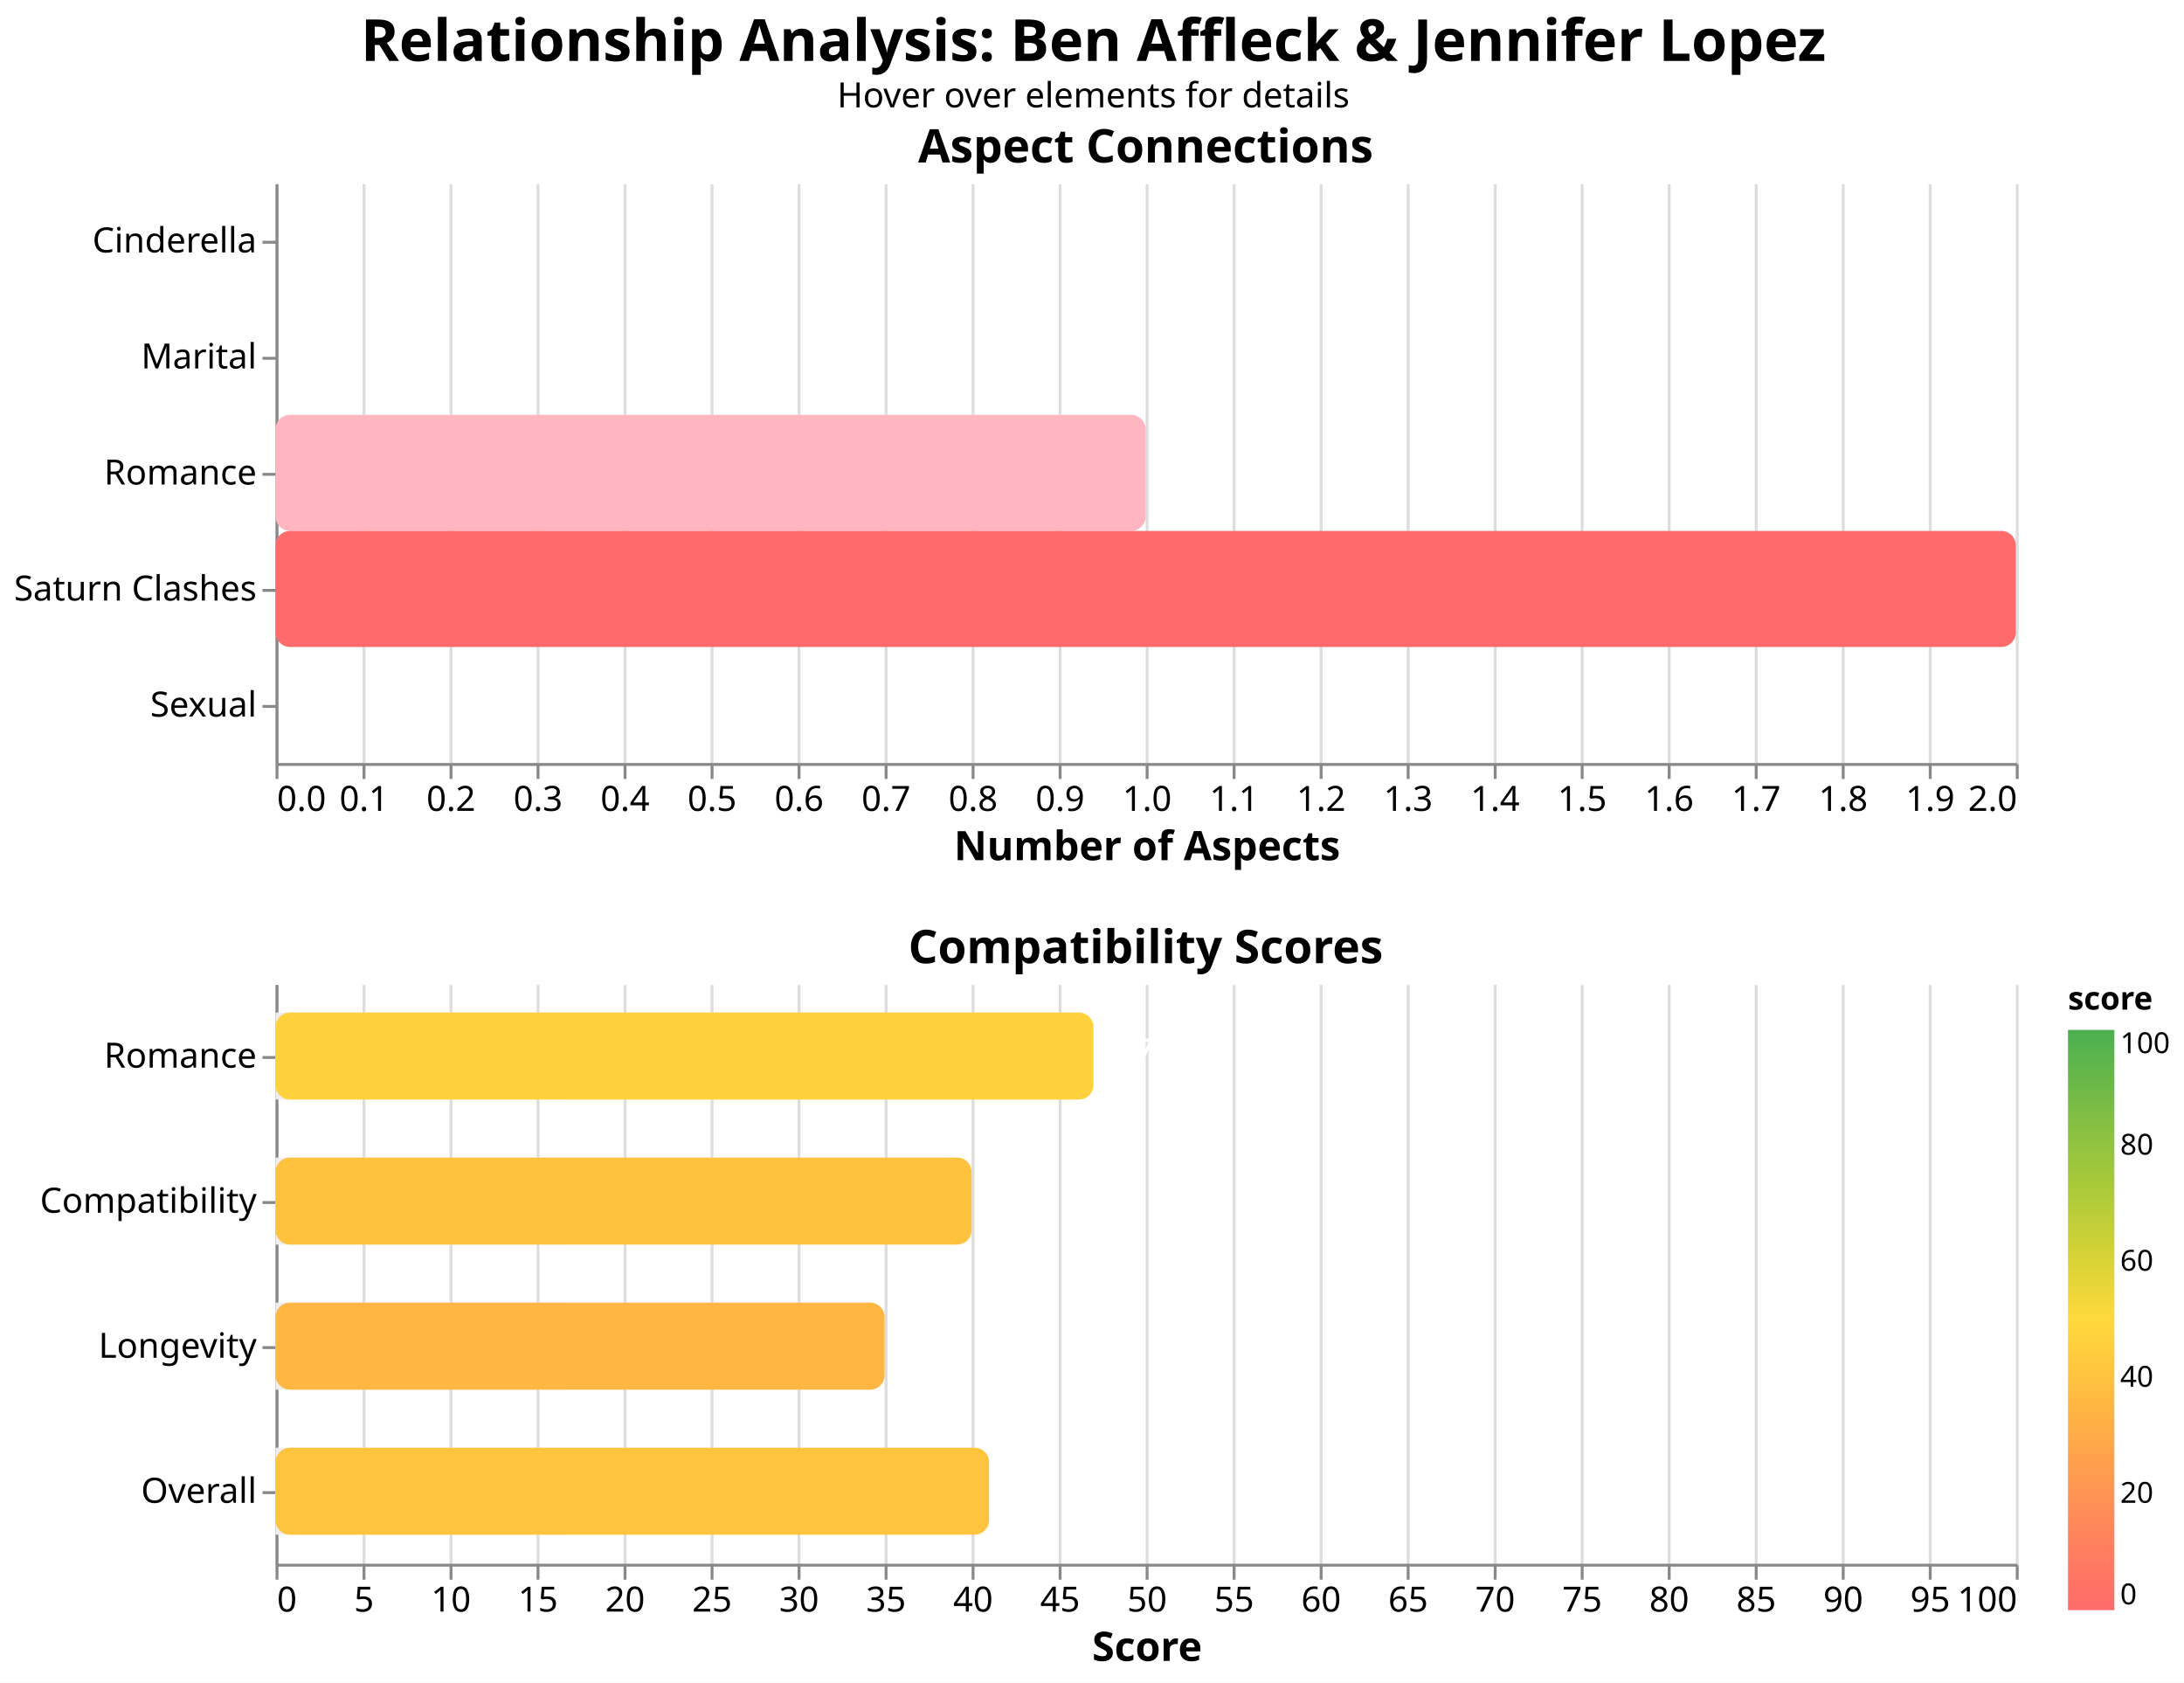
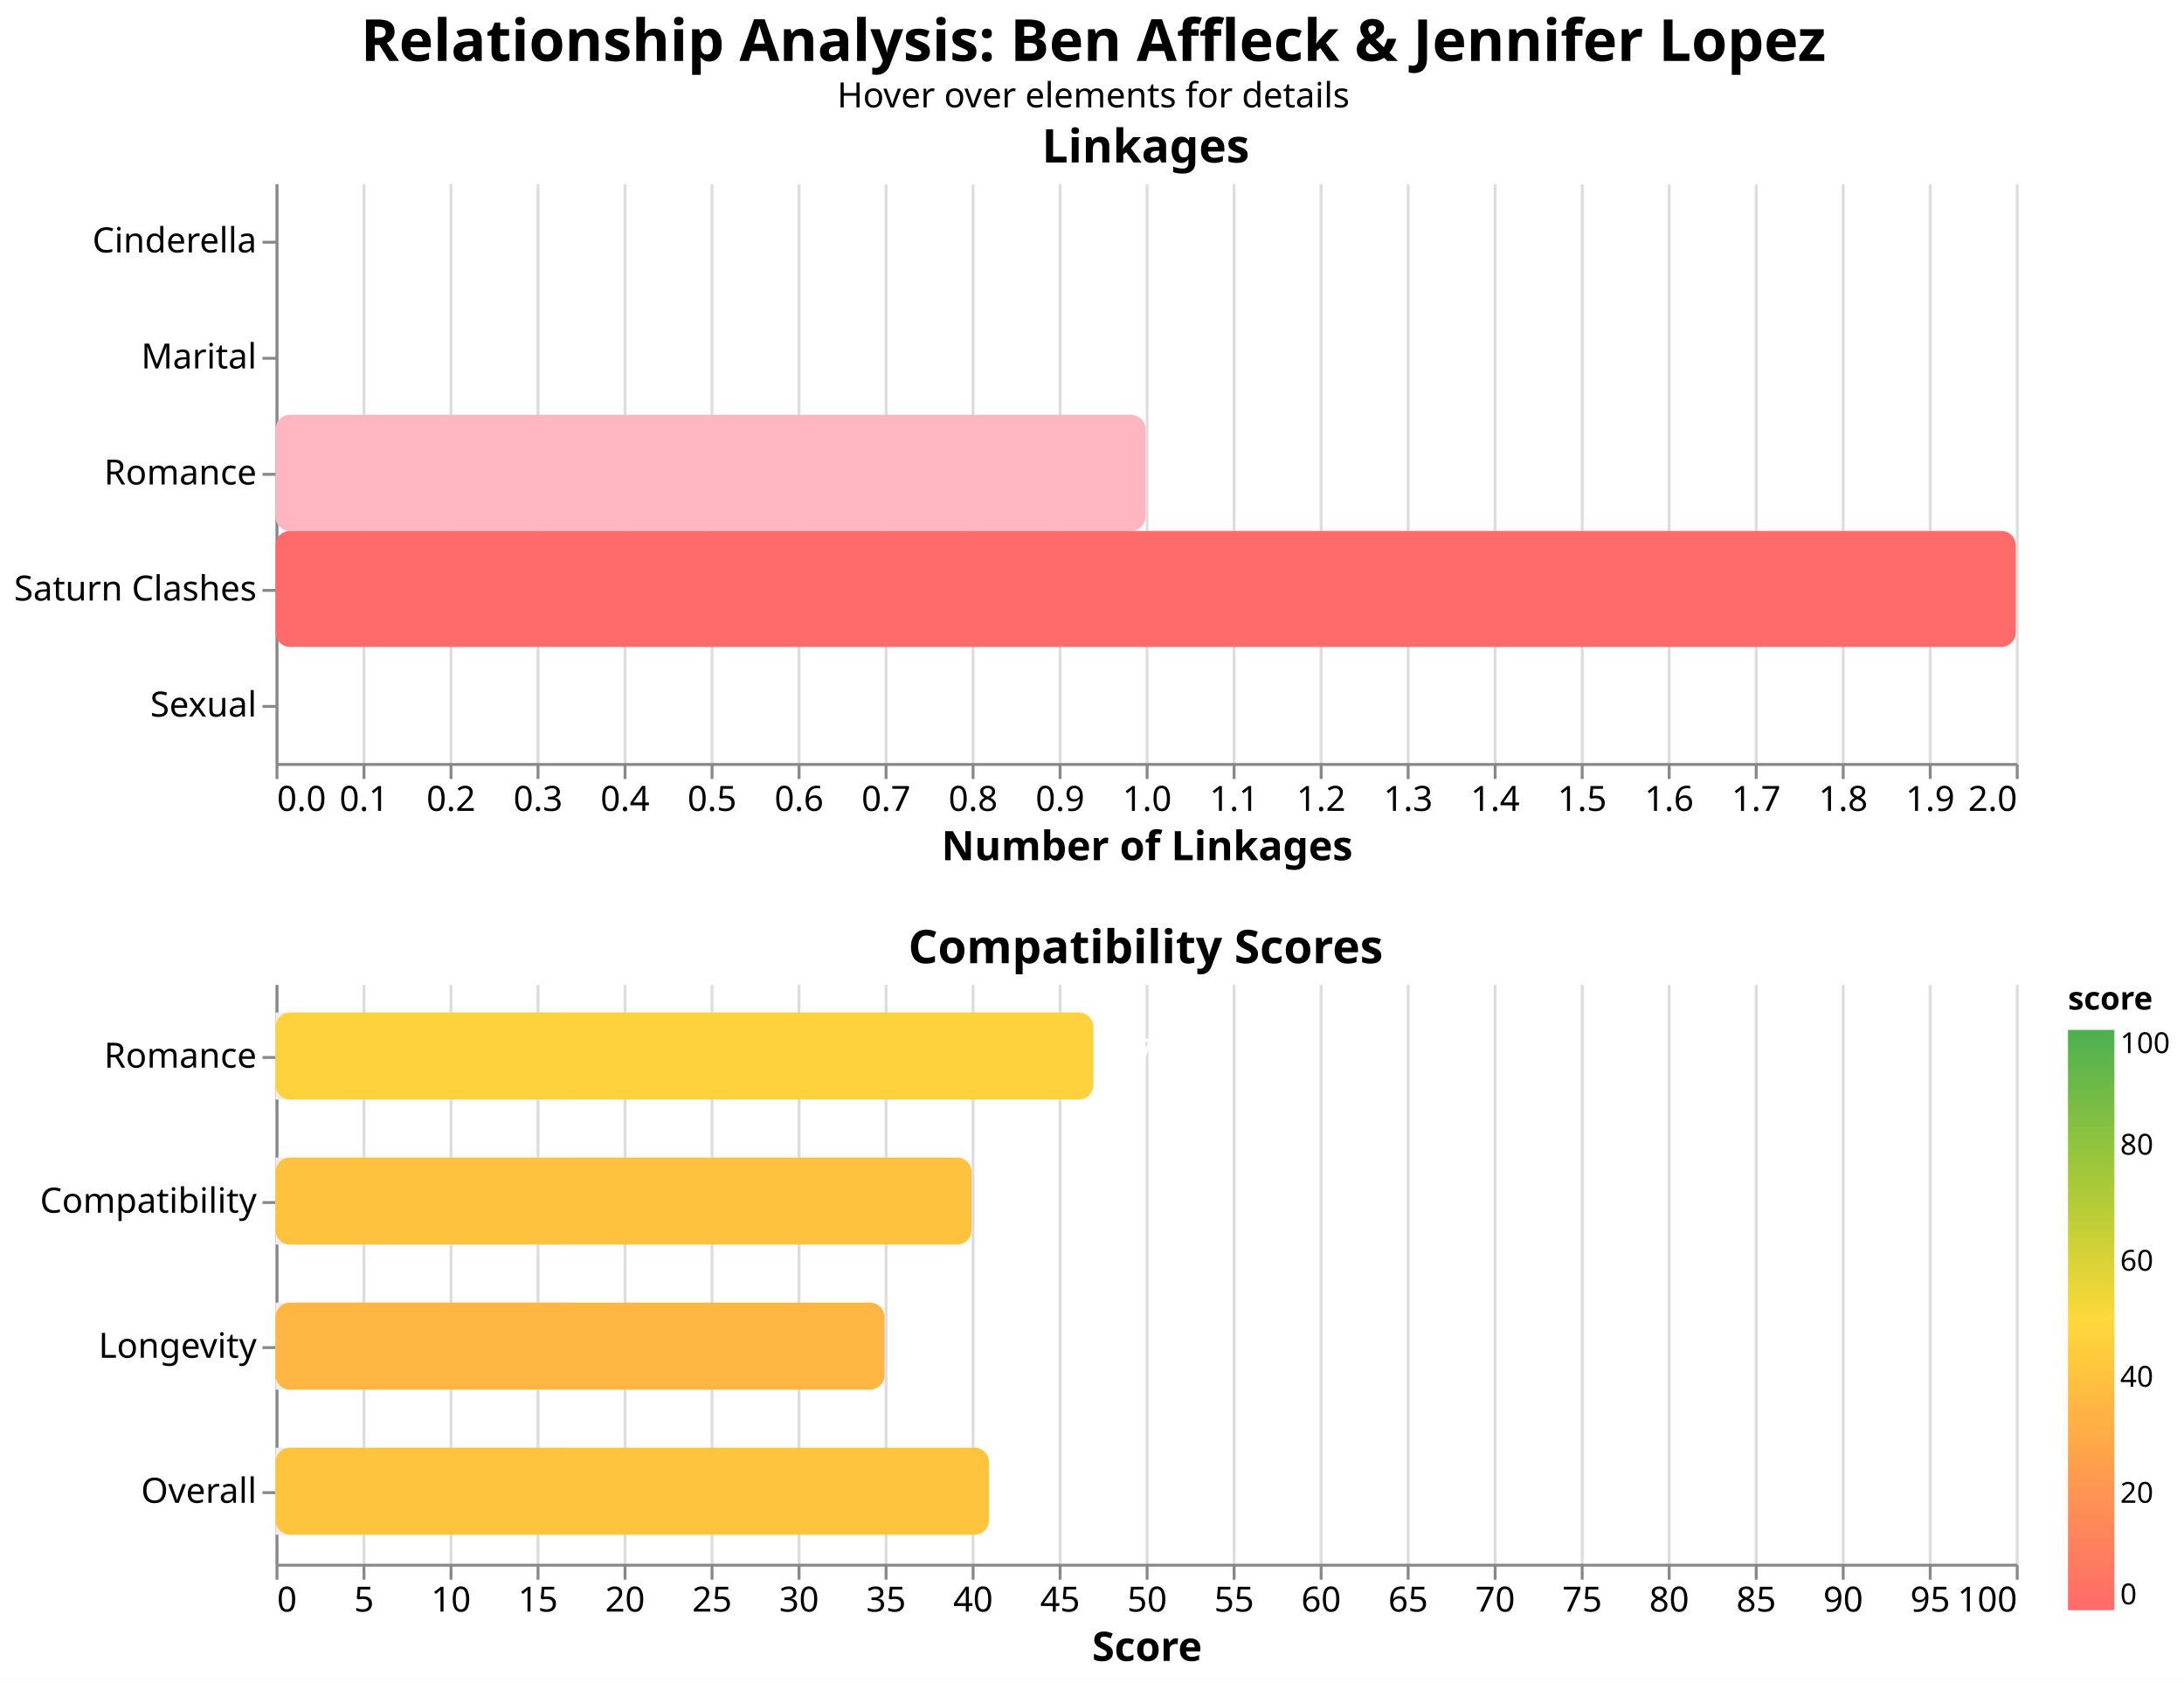
<svg xmlns="http://www.w3.org/2000/svg" version="1.1" class="marks" width="753" height="580" viewBox="0 0 753 580">
  <rect width="753" height="580" fill="white" />
  <g fill="none" stroke-miterlimit="10" transform="translate(95,63)">
    <g class="mark-group role-frame root" role="graphics-object" aria-roledescription="group mark container">
      <g transform="translate(0,0)">
        <path class="background" aria-hidden="true" d="M0,0h600v0h-600Z" />
        <g>
          <g class="mark-group role-scope concat_0_group" role="graphics-object" aria-roledescription="group mark container">
            <g transform="translate(0,0)">
              <path class="background" aria-hidden="true" d="M0,0h600v200h-600Z" stroke="#ddd" stroke-width="0" />
              <g>
                <g class="mark-group role-axis" aria-hidden="true">
                  <g transform="translate(0.5,200.5)">
                    <path class="background" aria-hidden="true" d="M0,0h0v0h0Z" pointer-events="none" />
                    <g>
                      <g class="mark-rule role-axis-grid" pointer-events="none">
                        <line transform="translate(0,0)" x2="0" y2="-200" stroke="#ddd" stroke-width="1" opacity="1" />
                        <line transform="translate(30,0)" x2="0" y2="-200" stroke="#ddd" stroke-width="1" opacity="1" />
                        <line transform="translate(60,0)" x2="0" y2="-200" stroke="#ddd" stroke-width="1" opacity="1" />
                        <line transform="translate(90,0)" x2="0" y2="-200" stroke="#ddd" stroke-width="1" opacity="1" />
                        <line transform="translate(120,0)" x2="0" y2="-200" stroke="#ddd" stroke-width="1" opacity="1" />
                        <line transform="translate(150,0)" x2="0" y2="-200" stroke="#ddd" stroke-width="1" opacity="1" />
                        <line transform="translate(180,0)" x2="0" y2="-200" stroke="#ddd" stroke-width="1" opacity="1" />
                        <line transform="translate(210,0)" x2="0" y2="-200" stroke="#ddd" stroke-width="1" opacity="1" />
                        <line transform="translate(240,0)" x2="0" y2="-200" stroke="#ddd" stroke-width="1" opacity="1" />
                        <line transform="translate(270,0)" x2="0" y2="-200" stroke="#ddd" stroke-width="1" opacity="1" />
                        <line transform="translate(300,0)" x2="0" y2="-200" stroke="#ddd" stroke-width="1" opacity="1" />
                        <line transform="translate(330,0)" x2="0" y2="-200" stroke="#ddd" stroke-width="1" opacity="1" />
                        <line transform="translate(360,0)" x2="0" y2="-200" stroke="#ddd" stroke-width="1" opacity="1" />
                        <line transform="translate(390,0)" x2="0" y2="-200" stroke="#ddd" stroke-width="1" opacity="1" />
                        <line transform="translate(420,0)" x2="0" y2="-200" stroke="#ddd" stroke-width="1" opacity="1" />
                        <line transform="translate(450,0)" x2="0" y2="-200" stroke="#ddd" stroke-width="1" opacity="1" />
                        <line transform="translate(480,0)" x2="0" y2="-200" stroke="#ddd" stroke-width="1" opacity="1" />
                        <line transform="translate(510,0)" x2="0" y2="-200" stroke="#ddd" stroke-width="1" opacity="1" />
                        <line transform="translate(540,0)" x2="0" y2="-200" stroke="#ddd" stroke-width="1" opacity="1" />
                        <line transform="translate(570,0)" x2="0" y2="-200" stroke="#ddd" stroke-width="1" opacity="1" />
                        <line transform="translate(600,0)" x2="0" y2="-200" stroke="#ddd" stroke-width="1" opacity="1" />
                      </g>
                    </g>
                    <path class="foreground" aria-hidden="true" d="" pointer-events="none" display="none" />
                  </g>
                </g>
-                 <g class="mark-group role-axis" role="graphics-symbol" aria-roledescription="axis" aria-label="X-axis titled 'Number of Aspects' for a linear scale with values from 0.0 to 2.0">
+                 <g class="mark-group role-axis" role="graphics-symbol" aria-roledescription="axis" aria-label="X-axis titled 'Number of Linkages' for a linear scale with values from 0.0 to 2.0">
                  <g transform="translate(0.5,200.5)">
                    <path class="background" aria-hidden="true" d="M0,0h0v0h0Z" pointer-events="none" />
                    <g>
                      <g class="mark-rule role-axis-tick" pointer-events="none">
                        <line transform="translate(0,0)" x2="0" y2="5" stroke="#888" stroke-width="1" opacity="1" />
                        <line transform="translate(30,0)" x2="0" y2="5" stroke="#888" stroke-width="1" opacity="1" />
                        <line transform="translate(60,0)" x2="0" y2="5" stroke="#888" stroke-width="1" opacity="1" />
                        <line transform="translate(90,0)" x2="0" y2="5" stroke="#888" stroke-width="1" opacity="1" />
                        <line transform="translate(120,0)" x2="0" y2="5" stroke="#888" stroke-width="1" opacity="1" />
                        <line transform="translate(150,0)" x2="0" y2="5" stroke="#888" stroke-width="1" opacity="1" />
                        <line transform="translate(180,0)" x2="0" y2="5" stroke="#888" stroke-width="1" opacity="1" />
                        <line transform="translate(210,0)" x2="0" y2="5" stroke="#888" stroke-width="1" opacity="1" />
                        <line transform="translate(240,0)" x2="0" y2="5" stroke="#888" stroke-width="1" opacity="1" />
                        <line transform="translate(270,0)" x2="0" y2="5" stroke="#888" stroke-width="1" opacity="1" />
                        <line transform="translate(300,0)" x2="0" y2="5" stroke="#888" stroke-width="1" opacity="1" />
                        <line transform="translate(330,0)" x2="0" y2="5" stroke="#888" stroke-width="1" opacity="1" />
                        <line transform="translate(360,0)" x2="0" y2="5" stroke="#888" stroke-width="1" opacity="1" />
                        <line transform="translate(390,0)" x2="0" y2="5" stroke="#888" stroke-width="1" opacity="1" />
                        <line transform="translate(420,0)" x2="0" y2="5" stroke="#888" stroke-width="1" opacity="1" />
                        <line transform="translate(450,0)" x2="0" y2="5" stroke="#888" stroke-width="1" opacity="1" />
                        <line transform="translate(480,0)" x2="0" y2="5" stroke="#888" stroke-width="1" opacity="1" />
                        <line transform="translate(510,0)" x2="0" y2="5" stroke="#888" stroke-width="1" opacity="1" />
                        <line transform="translate(540,0)" x2="0" y2="5" stroke="#888" stroke-width="1" opacity="1" />
                        <line transform="translate(570,0)" x2="0" y2="5" stroke="#888" stroke-width="1" opacity="1" />
                        <line transform="translate(600,0)" x2="0" y2="5" stroke="#888" stroke-width="1" opacity="1" />
                      </g>
                      <g class="mark-text role-axis-label" pointer-events="none">
                        <text text-anchor="start" transform="translate(0,16)" font-family="sans-serif" font-size="12px" fill="#000" opacity="1">0.0</text>
                        <text text-anchor="middle" transform="translate(30,16)" font-family="sans-serif" font-size="12px" fill="#000" opacity="1">0.1</text>
                        <text text-anchor="middle" transform="translate(60,16)" font-family="sans-serif" font-size="12px" fill="#000" opacity="1">0.2</text>
                        <text text-anchor="middle" transform="translate(90,16)" font-family="sans-serif" font-size="12px" fill="#000" opacity="1">0.3</text>
                        <text text-anchor="middle" transform="translate(120,16)" font-family="sans-serif" font-size="12px" fill="#000" opacity="1">0.4</text>
                        <text text-anchor="middle" transform="translate(150,16)" font-family="sans-serif" font-size="12px" fill="#000" opacity="1">0.5</text>
                        <text text-anchor="middle" transform="translate(180,16)" font-family="sans-serif" font-size="12px" fill="#000" opacity="1">0.6</text>
                        <text text-anchor="middle" transform="translate(210,16)" font-family="sans-serif" font-size="12px" fill="#000" opacity="1">0.7</text>
                        <text text-anchor="middle" transform="translate(240,16)" font-family="sans-serif" font-size="12px" fill="#000" opacity="1">0.8</text>
                        <text text-anchor="middle" transform="translate(270,16)" font-family="sans-serif" font-size="12px" fill="#000" opacity="1">0.9</text>
                        <text text-anchor="middle" transform="translate(300,16)" font-family="sans-serif" font-size="12px" fill="#000" opacity="1">1.0</text>
                        <text text-anchor="middle" transform="translate(330,16)" font-family="sans-serif" font-size="12px" fill="#000" opacity="1">1.1</text>
                        <text text-anchor="middle" transform="translate(360,16)" font-family="sans-serif" font-size="12px" fill="#000" opacity="1">1.2</text>
                        <text text-anchor="middle" transform="translate(390,16)" font-family="sans-serif" font-size="12px" fill="#000" opacity="1">1.3</text>
                        <text text-anchor="middle" transform="translate(420,16)" font-family="sans-serif" font-size="12px" fill="#000" opacity="1">1.4</text>
                        <text text-anchor="middle" transform="translate(450,16)" font-family="sans-serif" font-size="12px" fill="#000" opacity="1">1.5</text>
                        <text text-anchor="middle" transform="translate(480,16)" font-family="sans-serif" font-size="12px" fill="#000" opacity="1">1.6</text>
                        <text text-anchor="middle" transform="translate(510,16)" font-family="sans-serif" font-size="12px" fill="#000" opacity="1">1.7</text>
                        <text text-anchor="middle" transform="translate(540,16)" font-family="sans-serif" font-size="12px" fill="#000" opacity="1">1.8</text>
                        <text text-anchor="middle" transform="translate(570,16)" font-family="sans-serif" font-size="12px" fill="#000" opacity="1">1.9</text>
                        <text text-anchor="end" transform="translate(600,16)" font-family="sans-serif" font-size="12px" fill="#000" opacity="1">2.0</text>
                      </g>
                      <g class="mark-rule role-axis-domain" pointer-events="none">
                        <line transform="translate(0,0)" x2="600" y2="0" stroke="#888" stroke-width="1" opacity="1" />
                      </g>
                      <g class="mark-text role-axis-title" pointer-events="none">
-                         <text text-anchor="middle" transform="translate(300,33)" font-family="sans-serif" font-size="14px" font-weight="bold" fill="#000" opacity="1">Number of Aspects</text>
+                         <text text-anchor="middle" transform="translate(300,33)" font-family="sans-serif" font-size="14px" font-weight="bold" fill="#000" opacity="1">Number of Linkages</text>
                      </g>
                    </g>
                    <path class="foreground" aria-hidden="true" d="" pointer-events="none" display="none" />
                  </g>
                </g>
                <g class="mark-group role-axis" role="graphics-symbol" aria-roledescription="axis" aria-label="Y-axis for a discrete scale with 5 values: Cinderella, Marital, Romance, Saturn Clashes, Sexual">
                  <g transform="translate(0.5,0.5)">
                    <path class="background" aria-hidden="true" d="M0,0h0v0h0Z" pointer-events="none" />
                    <g>
                      <g class="mark-rule role-axis-tick" pointer-events="none">
                        <line transform="translate(0,20)" x2="-5" y2="0" stroke="#888" stroke-width="1" opacity="1" />
                        <line transform="translate(0,60)" x2="-5" y2="0" stroke="#888" stroke-width="1" opacity="1" />
                        <line transform="translate(0,100)" x2="-5" y2="0" stroke="#888" stroke-width="1" opacity="1" />
                        <line transform="translate(0,140)" x2="-5" y2="0" stroke="#888" stroke-width="1" opacity="1" />
                        <line transform="translate(0,180)" x2="-5" y2="0" stroke="#888" stroke-width="1" opacity="1" />
                      </g>
                      <g class="mark-text role-axis-label" pointer-events="none">
                        <text text-anchor="end" transform="translate(-7,23.5)" font-family="sans-serif" font-size="12px" fill="#000" opacity="1">Cinderella</text>
                        <text text-anchor="end" transform="translate(-7,63.5)" font-family="sans-serif" font-size="12px" fill="#000" opacity="1">Marital</text>
                        <text text-anchor="end" transform="translate(-7,103.5)" font-family="sans-serif" font-size="12px" fill="#000" opacity="1">Romance</text>
                        <text text-anchor="end" transform="translate(-7,143.5)" font-family="sans-serif" font-size="12px" fill="#000" opacity="1">Saturn Clashes</text>
                        <text text-anchor="end" transform="translate(-7,183.5)" font-family="sans-serif" font-size="12px" fill="#000" opacity="1">Sexual</text>
                      </g>
                      <g class="mark-rule role-axis-domain" pointer-events="none">
                        <line transform="translate(0,0)" x2="0" y2="200" stroke="#888" stroke-width="1" opacity="1" />
                      </g>
                    </g>
                    <path class="foreground" aria-hidden="true" d="" pointer-events="none" display="none" />
                  </g>
                </g>
                <g class="mark-group role-scope" role="graphics-object" aria-roledescription="group mark container">
                  <g transform="translate(0,0)">
                    <path class="background" aria-hidden="true" d="M0,0h0v40h0Z" />
-                     <g clip-path="url(#clip10)">
+                     <g clip-path="url(#clip1)">
                      <g class="mark-group role-scope" role="graphics-object" aria-roledescription="group mark container">
                        <g transform="translate(0,0)">
                          <path class="background" aria-hidden="true" d="M0,0h0v40h0Z" />
                          <g>
                            <g class="mark-rect role-mark concat_0_marks" role="graphics-object" aria-roledescription="rect mark container">
-                               <path aria-label="Number of Aspects: 0; type: Cinderella; Type: Cinderella; Count: 0; Details: No aspects" role="graphics-symbol" aria-roledescription="bar" d="M0,0h0v40h0Z" fill="#90EE90" />
+                               <path aria-label="Number of Linkages: 0; type: Cinderella; Type: Cinderella; Count: 0; Details: No aspects" role="graphics-symbol" aria-roledescription="bar" d="M0,0h0v40h0Z" fill="#90EE90" />
                            </g>
                          </g>
                          <path class="foreground" aria-hidden="true" d="" display="none" />
                        </g>
                      </g>
                    </g>
                    <path class="foreground" aria-hidden="true" d="" display="none" />
                  </g>
                  <g transform="translate(0,80)">
                    <path class="background" aria-hidden="true" d="M5,0L295,0C297.76,0,300,2.24,300,5L300,35C300,37.76,297.76,40,295,40L5,40C2.24,40,0,37.76,0,35L0,5C0,2.24,2.24,0,5,0Z" />
-                     <g clip-path="url(#clip11)">
+                     <g clip-path="url(#clip2)">
                      <g class="mark-group role-scope" role="graphics-object" aria-roledescription="group mark container">
                        <g transform="translate(0,0)">
                          <path class="background" aria-hidden="true" d="M0,0h0v40h0Z" />
                          <g>
                            <g class="mark-rect role-mark concat_0_marks" role="graphics-object" aria-roledescription="rect mark container">
-                               <path aria-label="Number of Aspects: 1; type: Romance; Type: Romance; Count: 1; Details: Neptune contraparallel Chiron" role="graphics-symbol" aria-roledescription="bar" d="M0,0h300v40h-300Z" fill="#FFB6C1" />
+                               <path aria-label="Number of Linkages: 1; type: Romance; Type: Romance; Count: 1; Details: Neptune contraparallel Chiron" role="graphics-symbol" aria-roledescription="bar" d="M0,0h300v40h-300Z" fill="#FFB6C1" />
                            </g>
                          </g>
                          <path class="foreground" aria-hidden="true" d="" display="none" />
                        </g>
                      </g>
                    </g>
                    <path class="foreground" aria-hidden="true" d="" display="none" />
                  </g>
                  <g transform="translate(0,160)">
                    <path class="background" aria-hidden="true" d="M0,0h0v40h0Z" />
-                     <g clip-path="url(#clip12)">
+                     <g clip-path="url(#clip3)">
                      <g class="mark-group role-scope" role="graphics-object" aria-roledescription="group mark container">
                        <g transform="translate(0,0)">
                          <path class="background" aria-hidden="true" d="M0,0h0v40h0Z" />
                          <g>
                            <g class="mark-rect role-mark concat_0_marks" role="graphics-object" aria-roledescription="rect mark container">
-                               <path aria-label="Number of Aspects: 0; type: Sexual; Type: Sexual; Count: 0; Details: No aspects" role="graphics-symbol" aria-roledescription="bar" d="M0,0h0v40h0Z" fill="#DDA0DD" />
+                               <path aria-label="Number of Linkages: 0; type: Sexual; Type: Sexual; Count: 0; Details: No aspects" role="graphics-symbol" aria-roledescription="bar" d="M0,0h0v40h0Z" fill="#DDA0DD" />
                            </g>
                          </g>
                          <path class="foreground" aria-hidden="true" d="" display="none" />
                        </g>
                      </g>
                    </g>
                    <path class="foreground" aria-hidden="true" d="" display="none" />
                  </g>
                  <g transform="translate(0,40)">
                    <path class="background" aria-hidden="true" d="M0,0h0v40h0Z" />
-                     <g clip-path="url(#clip13)">
+                     <g clip-path="url(#clip4)">
                      <g class="mark-group role-scope" role="graphics-object" aria-roledescription="group mark container">
                        <g transform="translate(0,0)">
                          <path class="background" aria-hidden="true" d="M0,0h0v40h0Z" />
                          <g>
                            <g class="mark-rect role-mark concat_0_marks" role="graphics-object" aria-roledescription="rect mark container">
-                               <path aria-label="Number of Aspects: 0; type: Marital; Type: Marital; Count: 0; Details: No aspects" role="graphics-symbol" aria-roledescription="bar" d="M0,0h0v40h0Z" fill="#FFD700" />
+                               <path aria-label="Number of Linkages: 0; type: Marital; Type: Marital; Count: 0; Details: No aspects" role="graphics-symbol" aria-roledescription="bar" d="M0,0h0v40h0Z" fill="#FFD700" />
                            </g>
                          </g>
                          <path class="foreground" aria-hidden="true" d="" display="none" />
                        </g>
                      </g>
                    </g>
                    <path class="foreground" aria-hidden="true" d="" display="none" />
                  </g>
                  <g transform="translate(0,120)">
                    <path class="background" aria-hidden="true" d="M5,0L595,0C597.76,0,600,2.24,600,5L600,35C600,37.76,597.76,40,595,40L5,40C2.24,40,0,37.76,0,35L0,5C0,2.24,2.24,0,5,0Z" />
-                     <g clip-path="url(#clip14)">
+                     <g clip-path="url(#clip5)">
                      <g class="mark-group role-scope" role="graphics-object" aria-roledescription="group mark container">
                        <g transform="translate(0,0)">
                          <path class="background" aria-hidden="true" d="M0,0h0v40h0Z" />
                          <g>
                            <g class="mark-rect role-mark concat_0_marks" role="graphics-object" aria-roledescription="rect mark container">
-                               <path aria-label="Number of Aspects: 2; type: Saturn Clashes; Type: Saturn Clashes; Count: 2; Details: ⚠️ Jennifer Lopez's Saturn opposition Ben Affleck's Moon&#10;⚠️ Jennifer Lopez's Saturn square Ben Affleck's Mercury" role="graphics-symbol" aria-roledescription="bar" d="M0,0h600v40h-600Z" fill="#FF6B6B" />
+                               <path aria-label="Number of Linkages: 2; type: Saturn Clashes; Type: Saturn Clashes; Count: 2; Details: ⚠️ Jennifer Lopez's Saturn opposition Ben Affleck's Moon&#10;⚠️ Jennifer Lopez's Saturn square Ben Affleck's Mercury" role="graphics-symbol" aria-roledescription="bar" d="M0,0h600v40h-600Z" fill="#FF6B6B" />
                            </g>
                          </g>
                          <path class="foreground" aria-hidden="true" d="" display="none" />
                        </g>
                      </g>
                    </g>
                    <path class="foreground" aria-hidden="true" d="" display="none" />
                  </g>
                </g>
                <g class="mark-group role-title">
                  <g transform="translate(300,-20)">
                    <path class="background" aria-hidden="true" d="M0,0h0v0h0Z" pointer-events="none" />
                    <g>
-                       <g class="mark-text role-title-text" role="graphics-symbol" aria-roledescription="title" aria-label="Title text 'Aspect Connections'" pointer-events="none">
-                         <text text-anchor="middle" transform="translate(0,13)" font-family="sans-serif" font-size="16px" font-weight="bold" fill="#000" opacity="1">Aspect Connections</text>
+                       <g class="mark-text role-title-text" role="graphics-symbol" aria-roledescription="title" aria-label="Title text 'Linkages'" pointer-events="none">
+                         <text text-anchor="middle" transform="translate(0,13)" font-family="sans-serif" font-size="16px" font-weight="bold" fill="#000" opacity="1">Linkages</text>
                      </g>
                    </g>
                    <path class="foreground" aria-hidden="true" d="" pointer-events="none" display="none" />
                  </g>
                </g>
              </g>
              <path class="foreground" aria-hidden="true" d="" display="none" />
            </g>
          </g>
          <g class="mark-group role-scope concat_1_group" role="graphics-object" aria-roledescription="group mark container">
            <g transform="translate(0,276)">
              <path class="background" aria-hidden="true" d="M0,0h600v200h-600Z" stroke="#ddd" stroke-width="0" />
              <g>
                <g class="mark-group role-axis" aria-hidden="true">
                  <g transform="translate(0.5,200.5)">
                    <path class="background" aria-hidden="true" d="M0,0h0v0h0Z" pointer-events="none" />
                    <g>
                      <g class="mark-rule role-axis-grid" pointer-events="none">
                        <line transform="translate(0,0)" x2="0" y2="-200" stroke="#ddd" stroke-width="1" opacity="1" />
                        <line transform="translate(30,0)" x2="0" y2="-200" stroke="#ddd" stroke-width="1" opacity="1" />
                        <line transform="translate(60,0)" x2="0" y2="-200" stroke="#ddd" stroke-width="1" opacity="1" />
                        <line transform="translate(90,0)" x2="0" y2="-200" stroke="#ddd" stroke-width="1" opacity="1" />
                        <line transform="translate(120,0)" x2="0" y2="-200" stroke="#ddd" stroke-width="1" opacity="1" />
                        <line transform="translate(150,0)" x2="0" y2="-200" stroke="#ddd" stroke-width="1" opacity="1" />
                        <line transform="translate(180,0)" x2="0" y2="-200" stroke="#ddd" stroke-width="1" opacity="1" />
                        <line transform="translate(210,0)" x2="0" y2="-200" stroke="#ddd" stroke-width="1" opacity="1" />
                        <line transform="translate(240,0)" x2="0" y2="-200" stroke="#ddd" stroke-width="1" opacity="1" />
                        <line transform="translate(270,0)" x2="0" y2="-200" stroke="#ddd" stroke-width="1" opacity="1" />
                        <line transform="translate(300,0)" x2="0" y2="-200" stroke="#ddd" stroke-width="1" opacity="1" />
                        <line transform="translate(330,0)" x2="0" y2="-200" stroke="#ddd" stroke-width="1" opacity="1" />
                        <line transform="translate(360,0)" x2="0" y2="-200" stroke="#ddd" stroke-width="1" opacity="1" />
                        <line transform="translate(390,0)" x2="0" y2="-200" stroke="#ddd" stroke-width="1" opacity="1" />
                        <line transform="translate(420,0)" x2="0" y2="-200" stroke="#ddd" stroke-width="1" opacity="1" />
                        <line transform="translate(450,0)" x2="0" y2="-200" stroke="#ddd" stroke-width="1" opacity="1" />
                        <line transform="translate(480,0)" x2="0" y2="-200" stroke="#ddd" stroke-width="1" opacity="1" />
                        <line transform="translate(510,0)" x2="0" y2="-200" stroke="#ddd" stroke-width="1" opacity="1" />
                        <line transform="translate(540,0)" x2="0" y2="-200" stroke="#ddd" stroke-width="1" opacity="1" />
                        <line transform="translate(570,0)" x2="0" y2="-200" stroke="#ddd" stroke-width="1" opacity="1" />
                        <line transform="translate(600,0)" x2="0" y2="-200" stroke="#ddd" stroke-width="1" opacity="1" />
                      </g>
                    </g>
                    <path class="foreground" aria-hidden="true" d="" pointer-events="none" display="none" />
                  </g>
                </g>
                <g class="mark-group role-axis" role="graphics-symbol" aria-roledescription="axis" aria-label="X-axis titled 'Score' for a linear scale with values from 0 to 100">
                  <g transform="translate(0.5,200.5)">
                    <path class="background" aria-hidden="true" d="M0,0h0v0h0Z" pointer-events="none" />
                    <g>
                      <g class="mark-rule role-axis-tick" pointer-events="none">
                        <line transform="translate(0,0)" x2="0" y2="5" stroke="#888" stroke-width="1" opacity="1" />
                        <line transform="translate(30,0)" x2="0" y2="5" stroke="#888" stroke-width="1" opacity="1" />
                        <line transform="translate(60,0)" x2="0" y2="5" stroke="#888" stroke-width="1" opacity="1" />
                        <line transform="translate(90,0)" x2="0" y2="5" stroke="#888" stroke-width="1" opacity="1" />
                        <line transform="translate(120,0)" x2="0" y2="5" stroke="#888" stroke-width="1" opacity="1" />
                        <line transform="translate(150,0)" x2="0" y2="5" stroke="#888" stroke-width="1" opacity="1" />
                        <line transform="translate(180,0)" x2="0" y2="5" stroke="#888" stroke-width="1" opacity="1" />
                        <line transform="translate(210,0)" x2="0" y2="5" stroke="#888" stroke-width="1" opacity="1" />
                        <line transform="translate(240,0)" x2="0" y2="5" stroke="#888" stroke-width="1" opacity="1" />
                        <line transform="translate(270,0)" x2="0" y2="5" stroke="#888" stroke-width="1" opacity="1" />
                        <line transform="translate(300,0)" x2="0" y2="5" stroke="#888" stroke-width="1" opacity="1" />
                        <line transform="translate(330,0)" x2="0" y2="5" stroke="#888" stroke-width="1" opacity="1" />
                        <line transform="translate(360,0)" x2="0" y2="5" stroke="#888" stroke-width="1" opacity="1" />
                        <line transform="translate(390,0)" x2="0" y2="5" stroke="#888" stroke-width="1" opacity="1" />
                        <line transform="translate(420,0)" x2="0" y2="5" stroke="#888" stroke-width="1" opacity="1" />
                        <line transform="translate(450,0)" x2="0" y2="5" stroke="#888" stroke-width="1" opacity="1" />
                        <line transform="translate(480,0)" x2="0" y2="5" stroke="#888" stroke-width="1" opacity="1" />
                        <line transform="translate(510,0)" x2="0" y2="5" stroke="#888" stroke-width="1" opacity="1" />
                        <line transform="translate(540,0)" x2="0" y2="5" stroke="#888" stroke-width="1" opacity="1" />
                        <line transform="translate(570,0)" x2="0" y2="5" stroke="#888" stroke-width="1" opacity="1" />
                        <line transform="translate(600,0)" x2="0" y2="5" stroke="#888" stroke-width="1" opacity="1" />
                      </g>
                      <g class="mark-text role-axis-label" pointer-events="none">
                        <text text-anchor="start" transform="translate(0,16)" font-family="sans-serif" font-size="12px" fill="#000" opacity="1">0</text>
                        <text text-anchor="middle" transform="translate(30,16)" font-family="sans-serif" font-size="12px" fill="#000" opacity="1">5</text>
                        <text text-anchor="middle" transform="translate(60,16)" font-family="sans-serif" font-size="12px" fill="#000" opacity="1">10</text>
                        <text text-anchor="middle" transform="translate(90,16)" font-family="sans-serif" font-size="12px" fill="#000" opacity="1">15</text>
                        <text text-anchor="middle" transform="translate(120,16)" font-family="sans-serif" font-size="12px" fill="#000" opacity="1">20</text>
                        <text text-anchor="middle" transform="translate(150,16)" font-family="sans-serif" font-size="12px" fill="#000" opacity="1">25</text>
                        <text text-anchor="middle" transform="translate(180,16)" font-family="sans-serif" font-size="12px" fill="#000" opacity="1">30</text>
                        <text text-anchor="middle" transform="translate(210,16)" font-family="sans-serif" font-size="12px" fill="#000" opacity="1">35</text>
                        <text text-anchor="middle" transform="translate(240,16)" font-family="sans-serif" font-size="12px" fill="#000" opacity="1">40</text>
                        <text text-anchor="middle" transform="translate(270,16)" font-family="sans-serif" font-size="12px" fill="#000" opacity="1">45</text>
                        <text text-anchor="middle" transform="translate(300,16)" font-family="sans-serif" font-size="12px" fill="#000" opacity="1">50</text>
                        <text text-anchor="middle" transform="translate(330,16)" font-family="sans-serif" font-size="12px" fill="#000" opacity="1">55</text>
                        <text text-anchor="middle" transform="translate(360,16)" font-family="sans-serif" font-size="12px" fill="#000" opacity="1">60</text>
                        <text text-anchor="middle" transform="translate(390,16)" font-family="sans-serif" font-size="12px" fill="#000" opacity="1">65</text>
                        <text text-anchor="middle" transform="translate(420,16)" font-family="sans-serif" font-size="12px" fill="#000" opacity="1">70</text>
                        <text text-anchor="middle" transform="translate(450,16)" font-family="sans-serif" font-size="12px" fill="#000" opacity="1">75</text>
                        <text text-anchor="middle" transform="translate(480,16)" font-family="sans-serif" font-size="12px" fill="#000" opacity="1">80</text>
                        <text text-anchor="middle" transform="translate(510,16)" font-family="sans-serif" font-size="12px" fill="#000" opacity="1">85</text>
                        <text text-anchor="middle" transform="translate(540,16)" font-family="sans-serif" font-size="12px" fill="#000" opacity="1">90</text>
                        <text text-anchor="middle" transform="translate(570,16)" font-family="sans-serif" font-size="12px" fill="#000" opacity="1">95</text>
                        <text text-anchor="end" transform="translate(600,16)" font-family="sans-serif" font-size="12px" fill="#000" opacity="1">100</text>
                      </g>
                      <g class="mark-rule role-axis-domain" pointer-events="none">
                        <line transform="translate(0,0)" x2="600" y2="0" stroke="#888" stroke-width="1" opacity="1" />
                      </g>
                      <g class="mark-text role-axis-title" pointer-events="none">
                        <text text-anchor="middle" transform="translate(300,33)" font-family="sans-serif" font-size="14px" font-weight="bold" fill="#000" opacity="1">Score</text>
                      </g>
                    </g>
                    <path class="foreground" aria-hidden="true" d="" pointer-events="none" display="none" />
                  </g>
                </g>
                <g class="mark-group role-axis" role="graphics-symbol" aria-roledescription="axis" aria-label="Y-axis for a discrete scale with 4 values: Romance, Compatibility, Longevity, Overall">
                  <g transform="translate(0.5,0.5)">
                    <path class="background" aria-hidden="true" d="M0,0h0v0h0Z" pointer-events="none" />
                    <g>
                      <g class="mark-rule role-axis-tick" pointer-events="none">
                        <line transform="translate(0,25)" x2="-5" y2="0" stroke="#888" stroke-width="1" opacity="1" />
                        <line transform="translate(0,75)" x2="-5" y2="0" stroke="#888" stroke-width="1" opacity="1" />
                        <line transform="translate(0,125)" x2="-5" y2="0" stroke="#888" stroke-width="1" opacity="1" />
                        <line transform="translate(0,175)" x2="-5" y2="0" stroke="#888" stroke-width="1" opacity="1" />
                      </g>
                      <g class="mark-text role-axis-label" pointer-events="none">
                        <text text-anchor="end" transform="translate(-7,28.5)" font-family="sans-serif" font-size="12px" fill="#000" opacity="1">Romance</text>
                        <text text-anchor="end" transform="translate(-7,78.5)" font-family="sans-serif" font-size="12px" fill="#000" opacity="1">Compatibility</text>
                        <text text-anchor="end" transform="translate(-7,128.5)" font-family="sans-serif" font-size="12px" fill="#000" opacity="1">Longevity</text>
                        <text text-anchor="end" transform="translate(-7,178.5)" font-family="sans-serif" font-size="12px" fill="#000" opacity="1">Overall</text>
                      </g>
                      <g class="mark-rule role-axis-domain" pointer-events="none">
                        <line transform="translate(0,0)" x2="0" y2="200" stroke="#888" stroke-width="1" opacity="1" />
                      </g>
                    </g>
                    <path class="foreground" aria-hidden="true" d="" pointer-events="none" display="none" />
                  </g>
                </g>
                <g class="mark-rect role-mark concat_1_layer_0_marks" role="graphics-object" aria-roledescription="rect mark container">
                  <path aria-label="category: Romance" role="graphics-symbol" aria-roledescription="bar" d="M0,10h100v30h-100Z" fill="#eee" />
                  <path aria-label="category: Compatibility" role="graphics-symbol" aria-roledescription="bar" d="M0,60h100v30h-100Z" fill="#eee" />
                  <path aria-label="category: Longevity" role="graphics-symbol" aria-roledescription="bar" d="M0,110h100v30h-100Z" fill="#eee" />
                  <path aria-label="category: Overall" role="graphics-symbol" aria-roledescription="bar" d="M0,160h100v30h-100Z" fill="#eee" />
                </g>
                <g class="mark-group role-scope" role="graphics-object" aria-roledescription="group mark container">
                  <g transform="translate(0,10)">
                    <path class="background" aria-hidden="true" d="M5,0L277,0C279.76,0,282,2.24,282,5L282,25C282,27.76,279.76,30,277,30L5,30C2.24,30,0,27.76,0,25L0,5C0,2.24,2.24,0,5,0Z" />
-                     <g clip-path="url(#clip15)">
+                     <g clip-path="url(#clip6)">
                      <g class="mark-group role-scope" role="graphics-object" aria-roledescription="group mark container">
                        <g transform="translate(0,0)">
                          <path class="background" aria-hidden="true" d="M0,0h0v30h0Z" />
                          <g>
                            <g class="mark-rect role-mark concat_1_layer_1_marks" role="graphics-object" aria-roledescription="rect mark container">
                              <path aria-label="Score: 47; category: Romance; score: 47; Category: Romance" role="graphics-symbol" aria-roledescription="bar" d="M0,0h282v30h-282Z" fill="rgb(255, 210, 61)" />
                            </g>
                          </g>
                          <path class="foreground" aria-hidden="true" d="" display="none" />
                        </g>
                      </g>
                    </g>
                    <path class="foreground" aria-hidden="true" d="" display="none" />
                  </g>
                  <g transform="translate(0,60)">
                    <path class="background" aria-hidden="true" d="M5,0L235,0C237.76,0,240,2.24,240,5L240,25C240,27.76,237.76,30,235,30L5,30C2.24,30,0,27.76,0,25L0,5C0,2.24,2.24,0,5,0Z" />
-                     <g clip-path="url(#clip16)">
+                     <g clip-path="url(#clip7)">
                      <g class="mark-group role-scope" role="graphics-object" aria-roledescription="group mark container">
                        <g transform="translate(0,0)">
                          <path class="background" aria-hidden="true" d="M0,0h0v30h0Z" />
                          <g>
                            <g class="mark-rect role-mark concat_1_layer_1_marks" role="graphics-object" aria-roledescription="rect mark container">
                              <path aria-label="Score: 40; category: Compatibility; score: 40; Category: Compatibility" role="graphics-symbol" aria-roledescription="bar" d="M0,0h240v30h-240Z" fill="rgb(255, 194, 63)" />
                            </g>
                          </g>
                          <path class="foreground" aria-hidden="true" d="" display="none" />
                        </g>
                      </g>
                    </g>
                    <path class="foreground" aria-hidden="true" d="" display="none" />
                  </g>
                  <g transform="translate(0,110)">
                    <path class="background" aria-hidden="true" d="M5,0L205,0C207.76,0,210,2.24,210,5L210,25C210,27.76,207.76,30,205,30L5,30C2.24,30,0,27.76,0,25L0,5C0,2.24,2.24,0,5,0Z" />
-                     <g clip-path="url(#clip17)">
+                     <g clip-path="url(#clip8)">
                      <g class="mark-group role-scope" role="graphics-object" aria-roledescription="group mark container">
                        <g transform="translate(0,0)">
                          <path class="background" aria-hidden="true" d="M0,0h0v30h0Z" />
                          <g>
                            <g class="mark-rect role-mark concat_1_layer_1_marks" role="graphics-object" aria-roledescription="rect mark container">
                              <path aria-label="Score: 35; category: Longevity; score: 35; Category: Longevity" role="graphics-symbol" aria-roledescription="bar" d="M0,0h210v30h-210Z" fill="rgb(255, 182, 67)" />
                            </g>
                          </g>
                          <path class="foreground" aria-hidden="true" d="" display="none" />
                        </g>
                      </g>
                    </g>
                    <path class="foreground" aria-hidden="true" d="" display="none" />
                  </g>
                  <g transform="translate(0,160)">
                    <path class="background" aria-hidden="true" d="M5,0L241,0C243.76,0,246,2.24,246,5L246,25C246,27.76,243.76,30,241,30L5,30C2.24,30,0,27.76,0,25L0,5C0,2.24,2.24,0,5,0Z" />
-                     <g clip-path="url(#clip18)">
+                     <g clip-path="url(#clip9)">
                      <g class="mark-group role-scope" role="graphics-object" aria-roledescription="group mark container">
                        <g transform="translate(0,0)">
                          <path class="background" aria-hidden="true" d="M0,0h0v30h0Z" />
                          <g>
                            <g class="mark-rect role-mark concat_1_layer_1_marks" role="graphics-object" aria-roledescription="rect mark container">
                              <path aria-label="Score: 41; category: Overall; score: 41; Category: Overall" role="graphics-symbol" aria-roledescription="bar" d="M0,0h246v30h-246Z" fill="rgb(255, 196, 62)" />
                            </g>
                          </g>
                          <path class="foreground" aria-hidden="true" d="" display="none" />
                        </g>
                      </g>
                    </g>
                    <path class="foreground" aria-hidden="true" d="" display="none" />
                  </g>
                </g>
                <g class="mark-text role-mark concat_1_layer_2_marks" role="graphics-object" aria-roledescription="text mark container">
                  <text aria-label="Score: 47; category: Romance; score: 47" role="graphics-symbol" aria-roledescription="text mark" text-anchor="start" transform="translate(287,29)" font-family="sans-serif" font-size="14px" fill="white">47</text>
                  <text aria-label="Score: 40; category: Compatibility; score: 40" role="graphics-symbol" aria-roledescription="text mark" text-anchor="start" transform="translate(245,79)" font-family="sans-serif" font-size="14px" fill="white">40</text>
                  <text aria-label="Score: 35; category: Longevity; score: 35" role="graphics-symbol" aria-roledescription="text mark" text-anchor="start" transform="translate(215,129)" font-family="sans-serif" font-size="14px" fill="white">35</text>
                  <text aria-label="Score: 41; category: Overall; score: 41" role="graphics-symbol" aria-roledescription="text mark" text-anchor="start" transform="translate(251,179)" font-family="sans-serif" font-size="14px" fill="white">41</text>
                </g>
                <g class="mark-group role-legend" role="graphics-symbol" aria-roledescription="legend" aria-label="Gradient legend titled 'score' for fill color with values from 0 to 100">
                  <g transform="translate(618,0)">
                    <path class="background" aria-hidden="true" d="M0,0h35v216h-35Z" pointer-events="none" />
                    <g>
                      <g class="mark-group role-legend-entry">
                        <g transform="translate(0,16)">
                          <path class="background" aria-hidden="true" d="M0,0h0v0h0Z" pointer-events="none" />
                          <g>
                            <g class="mark-rect role-legend-gradient" pointer-events="none">
-                               <path d="M0,0h16v200h-16Z" fill="url(#gradient_1)" stroke="#ddd" stroke-width="0" opacity="1" />
+                               <path d="M0,0h16v200h-16Z" fill="url(#gradient_0)" stroke="#ddd" stroke-width="0" opacity="1" />
                            </g>
                            <g class="mark-text role-legend-label" pointer-events="none">
                              <text text-anchor="start" transform="translate(18,198)" font-family="sans-serif" font-size="10px" fill="#000" opacity="1">0</text>
                              <text text-anchor="start" transform="translate(18,163)" font-family="sans-serif" font-size="10px" fill="#000" opacity="1">20</text>
                              <text text-anchor="start" transform="translate(18,123)" font-family="sans-serif" font-size="10px" fill="#000" opacity="1">40</text>
                              <text text-anchor="start" transform="translate(18,83)" font-family="sans-serif" font-size="10px" fill="#000" opacity="1">60</text>
                              <text text-anchor="start" transform="translate(18,43)" font-family="sans-serif" font-size="10px" fill="#000" opacity="1">80</text>
                              <text text-anchor="start" transform="translate(18,8)" font-family="sans-serif" font-size="10px" fill="#000" opacity="1">100</text>
                            </g>
                          </g>
                          <path class="foreground" aria-hidden="true" d="" pointer-events="none" display="none" />
                        </g>
                      </g>
                      <g class="mark-text role-legend-title" pointer-events="none">
                        <text text-anchor="start" transform="translate(0,9)" font-family="sans-serif" font-size="11px" font-weight="bold" fill="#000" opacity="1">score</text>
                      </g>
                    </g>
                    <path class="foreground" aria-hidden="true" d="" pointer-events="none" display="none" />
                  </g>
                </g>
                <g class="mark-group role-title">
                  <g transform="translate(300,-20)">
                    <path class="background" aria-hidden="true" d="M0,0h0v0h0Z" pointer-events="none" />
                    <g>
                      <g class="mark-text role-title-text" role="graphics-symbol" aria-roledescription="title" aria-label="Title text 'Compatibility Scores'" pointer-events="none">
                        <text text-anchor="middle" transform="translate(0,13)" font-family="sans-serif" font-size="16px" font-weight="bold" fill="#000" opacity="1">Compatibility Scores</text>
                      </g>
                    </g>
                    <path class="foreground" aria-hidden="true" d="" pointer-events="none" display="none" />
                  </g>
                </g>
              </g>
              <path class="foreground" aria-hidden="true" d="" display="none" />
            </g>
          </g>
          <g class="mark-group role-title">
            <g transform="translate(281.9785,-58)">
              <path class="background" aria-hidden="true" d="M0,0h0v0h0Z" pointer-events="none" />
              <g>
                <g class="mark-text role-title-text" role="graphics-symbol" aria-roledescription="title" aria-label="Title text 'Relationship Analysis: Ben Affleck &amp; Jennifer Lopez'" pointer-events="none">
                  <text text-anchor="middle" transform="translate(0,16)" font-family="sans-serif" font-size="20px" font-weight="bold" fill="#000" opacity="1">Relationship Analysis: Ben Affleck &amp; Jennifer Lopez</text>
                </g>
                <g class="mark-text role-title-subtitle" role="graphics-symbol" aria-roledescription="subtitle" aria-label="Subtitle text 'Hover over elements for details'" pointer-events="none">
                  <text text-anchor="middle" transform="translate(0,32)" font-family="sans-serif" font-size="12px" fill="#000" opacity="1">Hover over elements for details</text>
                </g>
              </g>
              <path class="foreground" aria-hidden="true" d="" pointer-events="none" display="none" />
            </g>
          </g>
        </g>
        <path class="foreground" aria-hidden="true" d="" display="none" />
      </g>
    </g>
  </g>
  <defs>
-     <linearGradient id="gradient_1" x1="0" x2="0" y1="1" y2="0">
+     <linearGradient id="gradient_0" x1="0" x2="0" y1="1" y2="0">
      <stop offset="0" stop-color="rgb(255, 107, 107)" />
      <stop offset="0.05" stop-color="rgb(255, 116, 101)" />
      <stop offset="0.1" stop-color="rgb(255, 126, 95)" />
      <stop offset="0.15" stop-color="rgb(255, 137, 89)" />
      <stop offset="0.2" stop-color="rgb(255, 148, 83)" />
      <stop offset="0.25" stop-color="rgb(255, 159, 77)" />
      <stop offset="0.3" stop-color="rgb(255, 171, 71)" />
      <stop offset="0.35" stop-color="rgb(255, 182, 67)" />
      <stop offset="0.4" stop-color="rgb(255, 194, 63)" />
      <stop offset="0.45" stop-color="rgb(255, 205, 61)" />
      <stop offset="0.5" stop-color="rgb(255, 217, 61)" />
      <stop offset="0.55" stop-color="rgb(236, 214, 57)" />
      <stop offset="0.6" stop-color="rgb(218, 211, 55)" />
      <stop offset="0.65" stop-color="rgb(199, 208, 55)" />
      <stop offset="0.7" stop-color="rgb(181, 204, 57)" />
      <stop offset="0.75" stop-color="rgb(163, 200, 59)" />
      <stop offset="0.8" stop-color="rgb(146, 196, 63)" />
      <stop offset="0.85" stop-color="rgb(129, 191, 67)" />
      <stop offset="0.9" stop-color="rgb(111, 186, 71)" />
      <stop offset="0.95" stop-color="rgb(94, 181, 76)" />
      <stop offset="1" stop-color="rgb(76, 175, 80)" />
    </linearGradient>
-     <clipPath id="clip10">
+     <clipPath id="clip1">
      <path d="M0,0h0v40h0Z" />
    </clipPath>
-     <clipPath id="clip11">
+     <clipPath id="clip2">
      <path d="M5,0L295,0C297.76,0,300,2.24,300,5L300,35C300,37.76,297.76,40,295,40L5,40C2.24,40,0,37.76,0,35L0,5C0,2.24,2.24,0,5,0Z" />
    </clipPath>
-     <clipPath id="clip12">
+     <clipPath id="clip3">
      <path d="M0,0h0v40h0Z" />
    </clipPath>
-     <clipPath id="clip13">
+     <clipPath id="clip4">
      <path d="M0,0h0v40h0Z" />
    </clipPath>
-     <clipPath id="clip14">
+     <clipPath id="clip5">
      <path d="M5,0L595,0C597.76,0,600,2.24,600,5L600,35C600,37.76,597.76,40,595,40L5,40C2.24,40,0,37.76,0,35L0,5C0,2.24,2.24,0,5,0Z" />
    </clipPath>
-     <clipPath id="clip15">
+     <clipPath id="clip6">
      <path d="M5,0L277,0C279.76,0,282,2.24,282,5L282,25C282,27.76,279.76,30,277,30L5,30C2.24,30,0,27.76,0,25L0,5C0,2.24,2.24,0,5,0Z" />
    </clipPath>
-     <clipPath id="clip16">
+     <clipPath id="clip7">
      <path d="M5,0L235,0C237.76,0,240,2.24,240,5L240,25C240,27.76,237.76,30,235,30L5,30C2.24,30,0,27.76,0,25L0,5C0,2.24,2.24,0,5,0Z" />
    </clipPath>
-     <clipPath id="clip17">
+     <clipPath id="clip8">
      <path d="M5,0L205,0C207.76,0,210,2.24,210,5L210,25C210,27.76,207.76,30,205,30L5,30C2.24,30,0,27.76,0,25L0,5C0,2.24,2.24,0,5,0Z" />
    </clipPath>
-     <clipPath id="clip18">
+     <clipPath id="clip9">
      <path d="M5,0L241,0C243.76,0,246,2.24,246,5L246,25C246,27.76,243.76,30,241,30L5,30C2.24,30,0,27.76,0,25L0,5C0,2.24,2.24,0,5,0Z" />
    </clipPath>
  </defs>
</svg>
